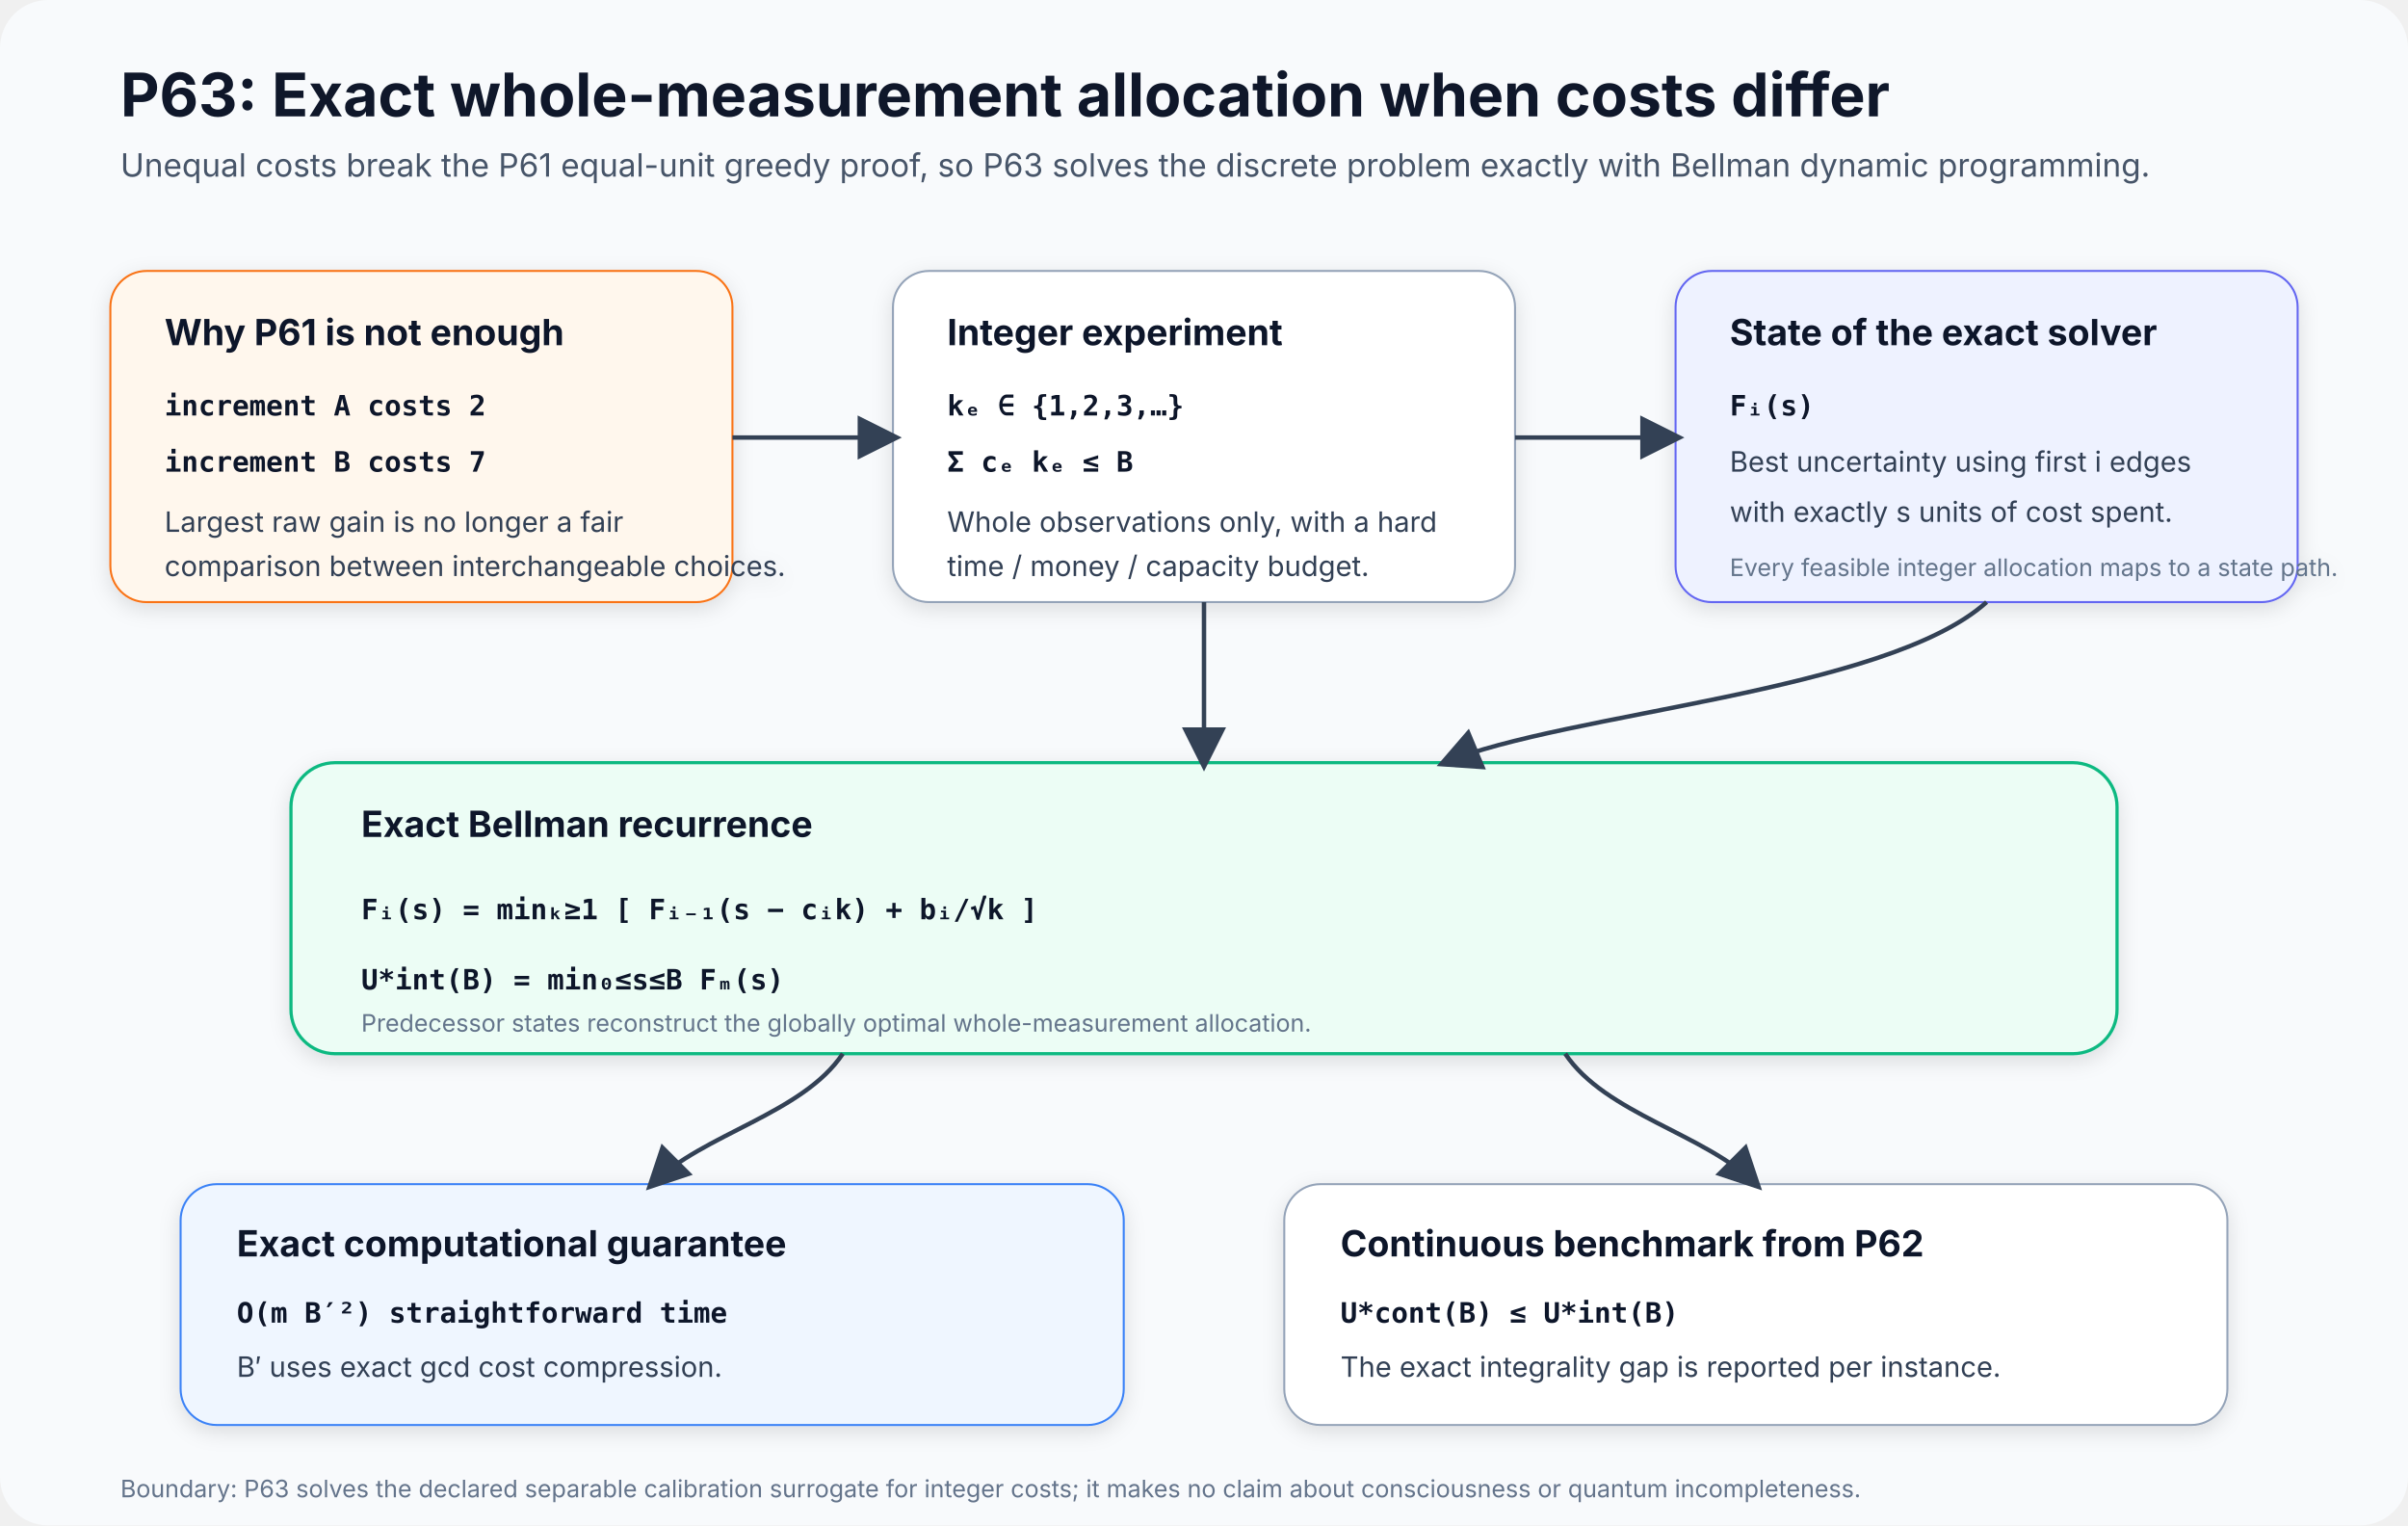
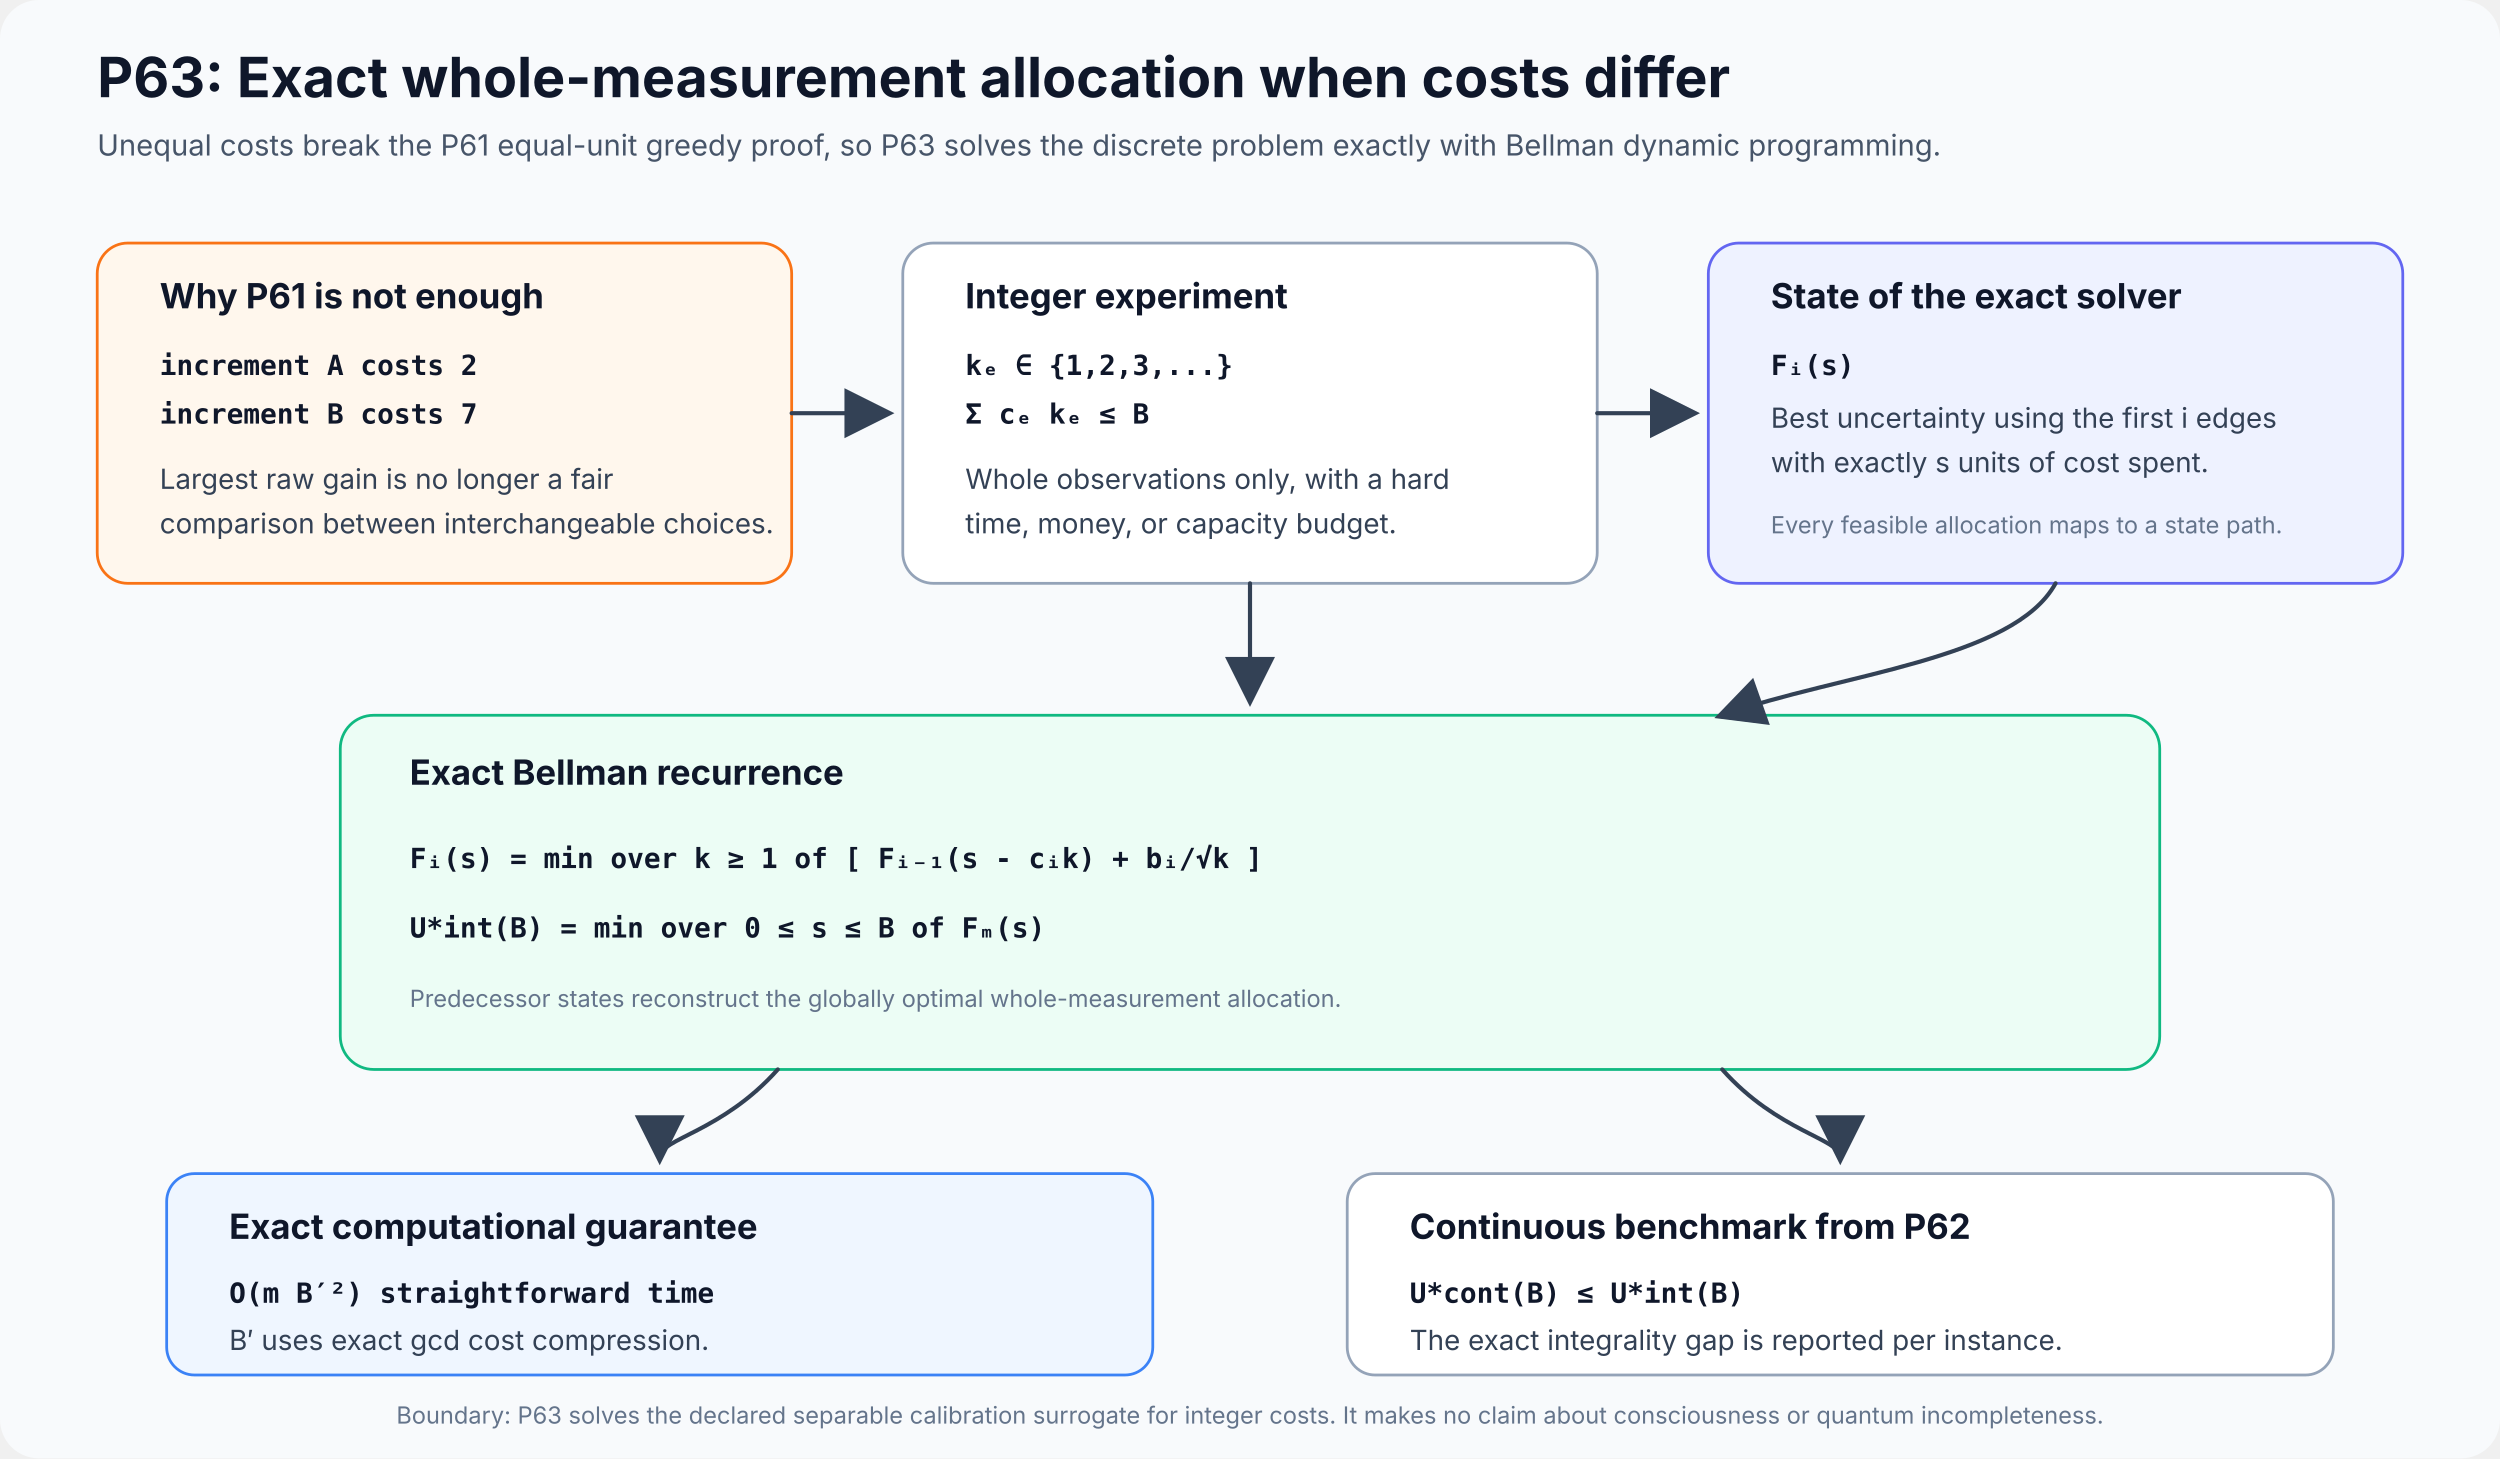
- <svg xmlns="http://www.w3.org/2000/svg" width="1200" height="760" viewBox="0 0 1200 760" role="img" aria-labelledby="title desc">
+ <svg xmlns="http://www.w3.org/2000/svg" width="1800" height="1050" viewBox="0 0 1800 1050" role="img" aria-labelledby="title desc">
  <defs>
-     <marker id="arrow" markerWidth="10" markerHeight="10" refX="8" refY="5" orient="auto">
-       <path d="M0 0 L10 5 L0 10 z" fill="#334155" />
+     <marker id="arrow" markerWidth="12" markerHeight="12" refX="10" refY="6" orient="auto">
+       <path d="M0 0 L12 6 L0 12 Z" fill="#334155" />
    </marker>
-     <filter id="shadow" x="-20%" y="-20%" width="140%" height="140%">
-       <feDropShadow dx="0" dy="3" stdDeviation="5" flood-opacity="0.12" />
-     </filter>
    <style>
-       .h1{font:700 30px system-ui,-apple-system,"Segoe UI",sans-serif;fill:#0f172a}.sub{font:400 16px system-ui,-apple-system,"Segoe UI",sans-serif;fill:#475569}.bt{font:700 18px system-ui,-apple-system,"Segoe UI",sans-serif;fill:#0f172a}.tx{font:400 14px system-ui,-apple-system,"Segoe UI",sans-serif;fill:#334155}.math{font:600 14px ui-monospace,SFMono-Regular,Menlo,Consolas,monospace;fill:#0f172a}.small{font:400 12px system-ui,-apple-system,"Segoe UI",sans-serif;fill:#64748b}.arrow{fill:none;stroke:#334155;stroke-width:2.2;marker-end:url(#arrow)}
+       .h1{font:700 40px system-ui,-apple-system,"Segoe UI",sans-serif;fill:#0f172a}
+       .sub{font:400 21px system-ui,-apple-system,"Segoe UI",sans-serif;fill:#475569}
+       .bt{font:700 25px system-ui,-apple-system,"Segoe UI",sans-serif;fill:#0f172a}
+       .tx{font:400 20px system-ui,-apple-system,"Segoe UI",sans-serif;fill:#334155}
+       .math{font:600 20px ui-monospace,SFMono-Regular,Menlo,Consolas,monospace;fill:#0f172a}
+       .small{font:400 17px system-ui,-apple-system,"Segoe UI",sans-serif;fill:#64748b}
+       .arrow{fill:none;stroke:#334155;stroke-width:3;stroke-linecap:round;marker-end:url(#arrow)}
+       .card{stroke-width:2}
    </style>
  </defs>
-   <rect width="1200" height="760" rx="24" fill="#f8fafc" />
-   <text x="60" y="58" class="h1">P63: Exact whole-measurement allocation when costs differ</text>
-   <text x="60" y="88" class="sub">Unequal costs break the P61 equal-unit greedy proof, so P63 solves the discrete problem exactly with Bellman dynamic programming.</text>
-   <g filter="url(#shadow)">
-     <rect x="55" y="135" width="310" height="165" rx="18" fill="#fff7ed" stroke="#f97316" />
-     <text x="82" y="172" class="bt">Why P61 is not enough</text>
-     <text x="82" y="207" class="math">increment A costs 2</text>
-     <text x="82" y="235" class="math">increment B costs 7</text>
-     <text x="82" y="265" class="tx">Largest raw gain is no longer a fair</text>
-     <text x="82" y="287" class="tx">comparison between interchangeable choices.</text>
+   <rect width="1800" height="1050" rx="28" fill="#f8fafc" />
+   <text x="70" y="70" class="h1">P63: Exact whole-measurement allocation when costs differ</text>
+   <text x="70" y="112" class="sub">Unequal costs break the P61 equal-unit greedy proof, so P63 solves the discrete problem exactly with Bellman dynamic programming.</text>
+   <g id="p63-why" data-qa-block="true" data-x="70" data-y="175" data-width="500" data-height="245">
+     <rect class="card" x="70" y="175" width="500" height="245" rx="22" fill="#fff7ed" stroke="#f97316" />
+     <text x="115" y="222" class="bt">Why P61 is not enough</text>
+     <text x="115" y="270" class="math">increment A costs 2</text>
+     <text x="115" y="305" class="math">increment B costs 7</text>
+     <text x="115" y="352" class="tx">Largest raw gain is no longer a fair</text>
+     <text x="115" y="384" class="tx">comparison between interchangeable choices.</text>
  </g>
-   <g filter="url(#shadow)">
-     <rect x="445" y="135" width="310" height="165" rx="18" fill="#ffffff" stroke="#94a3b8" />
-     <text x="472" y="172" class="bt">Integer experiment</text>
-     <text x="472" y="207" class="math">kₑ ∈ {1,2,3,…}</text>
-     <text x="472" y="235" class="math">Σ cₑ kₑ ≤ B</text>
-     <text x="472" y="265" class="tx">Whole observations only, with a hard</text>
-     <text x="472" y="287" class="tx">time / money / capacity budget.</text>
+   <g id="p63-experiment" data-qa-block="true" data-x="650" data-y="175" data-width="500" data-height="245">
+     <rect class="card" x="650" y="175" width="500" height="245" rx="22" fill="#ffffff" stroke="#94a3b8" />
+     <text x="695" y="222" class="bt">Integer experiment</text>
+     <text x="695" y="270" class="math">kₑ ∈ {1,2,3,...}</text>
+     <text x="695" y="305" class="math">Σ cₑ kₑ ≤ B</text>
+     <text x="695" y="352" class="tx">Whole observations only, with a hard</text>
+     <text x="695" y="384" class="tx">time, money, or capacity budget.</text>
  </g>
-   <g filter="url(#shadow)">
-     <rect x="835" y="135" width="310" height="165" rx="18" fill="#eef2ff" stroke="#6366f1" />
-     <text x="862" y="172" class="bt">State of the exact solver</text>
-     <text x="862" y="207" class="math">Fᵢ(s)</text>
-     <text x="862" y="235" class="tx">Best uncertainty using first i edges</text>
-     <text x="862" y="260" class="tx">with exactly s units of cost spent.</text>
-     <text x="862" y="287" class="small">Every feasible integer allocation maps to a state path.</text>
+   <g id="p63-state" data-qa-block="true" data-x="1230" data-y="175" data-width="500" data-height="245">
+     <rect class="card" x="1230" y="175" width="500" height="245" rx="22" fill="#eef2ff" stroke="#6366f1" />
+     <text x="1275" y="222" class="bt">State of the exact solver</text>
+     <text x="1275" y="270" class="math">Fᵢ(s)</text>
+     <text x="1275" y="308" class="tx">Best uncertainty using the first i edges</text>
+     <text x="1275" y="340" class="tx">with exactly s units of cost spent.</text>
+     <text x="1275" y="384" class="small">Every feasible allocation maps to a state path.</text>
  </g>
-   <path d="M365 218 L445 218" class="arrow" />
-   <path d="M755 218 L835 218" class="arrow" />
-   <g filter="url(#shadow)">
-     <rect x="145" y="380" width="910" height="145" rx="22" fill="#ecfdf5" stroke="#10b981" stroke-width="1.6" />
-     <text x="180" y="417" class="bt">Exact Bellman recurrence</text>
-     <text x="180" y="458" class="math">Fᵢ(s) = minₖ≥1 [ Fᵢ₋₁(s − cᵢk) + bᵢ/√k ]</text>
-     <text x="180" y="493" class="math">U*int(B) = min₀≤s≤B Fₘ(s)</text>
-     <text x="180" y="514" class="small">Predecessor states reconstruct the globally optimal whole-measurement allocation.</text>
+   <path d="M570 297.5 H638" class="arrow" data-from="p63-why" data-to="p63-experiment" />
+   <path d="M1150 297.5 H1218" class="arrow" data-from="p63-experiment" data-to="p63-state" />
+   <g id="p63-bellman" data-qa-block="true" data-x="245" data-y="515" data-width="1310" data-height="255">
+     <rect class="card" x="245" y="515" width="1310" height="255" rx="24" fill="#ecfdf5" stroke="#10b981" />
+     <text x="295" y="565" class="bt">Exact Bellman recurrence</text>
+     <text x="295" y="625" class="math">Fᵢ(s) = min over k ≥ 1 of [ Fᵢ₋₁(s - cᵢk) + bᵢ/√k ]</text>
+     <text x="295" y="675" class="math">U*int(B) = min over 0 ≤ s ≤ B of Fₘ(s)</text>
+     <text x="295" y="725" class="small">Predecessor states reconstruct the globally optimal whole-measurement allocation.</text>
  </g>
-   <path d="M990 300 C940 345 780 355 720 380" class="arrow" />
-   <path d="M600 300 L600 380" class="arrow" />
-   <g filter="url(#shadow)">
-     <rect x="90" y="590" width="470" height="120" rx="18" fill="#eff6ff" stroke="#3b82f6" />
-     <text x="118" y="626" class="bt">Exact computational guarantee</text>
-     <text x="118" y="659" class="math">O(m B′²) straightforward time</text>
-     <text x="118" y="686" class="tx">B′ uses exact gcd cost compression.</text>
+   <path d="M900 420 V503" class="arrow" data-from="p63-experiment" data-to="p63-bellman" />
+   <path d="M1480 420 C1450 475 1325 485 1240 515" class="arrow" data-from="p63-state" data-to="p63-bellman" />
+   <g id="p63-complexity" data-qa-block="true" data-x="120" data-y="845" data-width="710" data-height="145">
+     <rect class="card" x="120" y="845" width="710" height="145" rx="20" fill="#eff6ff" stroke="#3b82f6" />
+     <text x="165" y="892" class="bt">Exact computational guarantee</text>
+     <text x="165" y="938" class="math">O(m B′²) straightforward time</text>
+     <text x="165" y="972" class="tx">B′ uses exact gcd cost compression.</text>
  </g>
-   <g filter="url(#shadow)">
-     <rect x="640" y="590" width="470" height="120" rx="18" fill="#ffffff" stroke="#94a3b8" />
-     <text x="668" y="626" class="bt">Continuous benchmark from P62</text>
-     <text x="668" y="659" class="math">U*cont(B) ≤ U*int(B)</text>
-     <text x="668" y="686" class="tx">The exact integrality gap is reported per instance.</text>
+   <g id="p63-benchmark" data-qa-block="true" data-x="970" data-y="845" data-width="710" data-height="145">
+     <rect class="card" x="970" y="845" width="710" height="145" rx="20" fill="#ffffff" stroke="#94a3b8" />
+     <text x="1015" y="892" class="bt">Continuous benchmark from P62</text>
+     <text x="1015" y="938" class="math">U*cont(B) ≤ U*int(B)</text>
+     <text x="1015" y="972" class="tx">The exact integrality gap is reported per instance.</text>
  </g>
-   <path d="M420 525 C400 555 350 565 325 590" class="arrow" />
-   <path d="M780 525 C800 555 850 565 875 590" class="arrow" />
-   <text x="60" y="746" class="small">Boundary: P63 solves the declared separable calibration surrogate for integer costs; it makes no claim about consciousness or quantum incompleteness.</text>
+   <path d="M560 770 C520 815 475 820 475 833" class="arrow" data-from="p63-bellman" data-to="p63-complexity" />
+   <path d="M1240 770 C1280 815 1325 820 1325 833" class="arrow" data-from="p63-bellman" data-to="p63-benchmark" />
+   <text x="900" y="1025" text-anchor="middle" class="small">Boundary: P63 solves the declared separable calibration surrogate for integer costs. It makes no claim about consciousness or quantum incompleteness.</text>
</svg>
